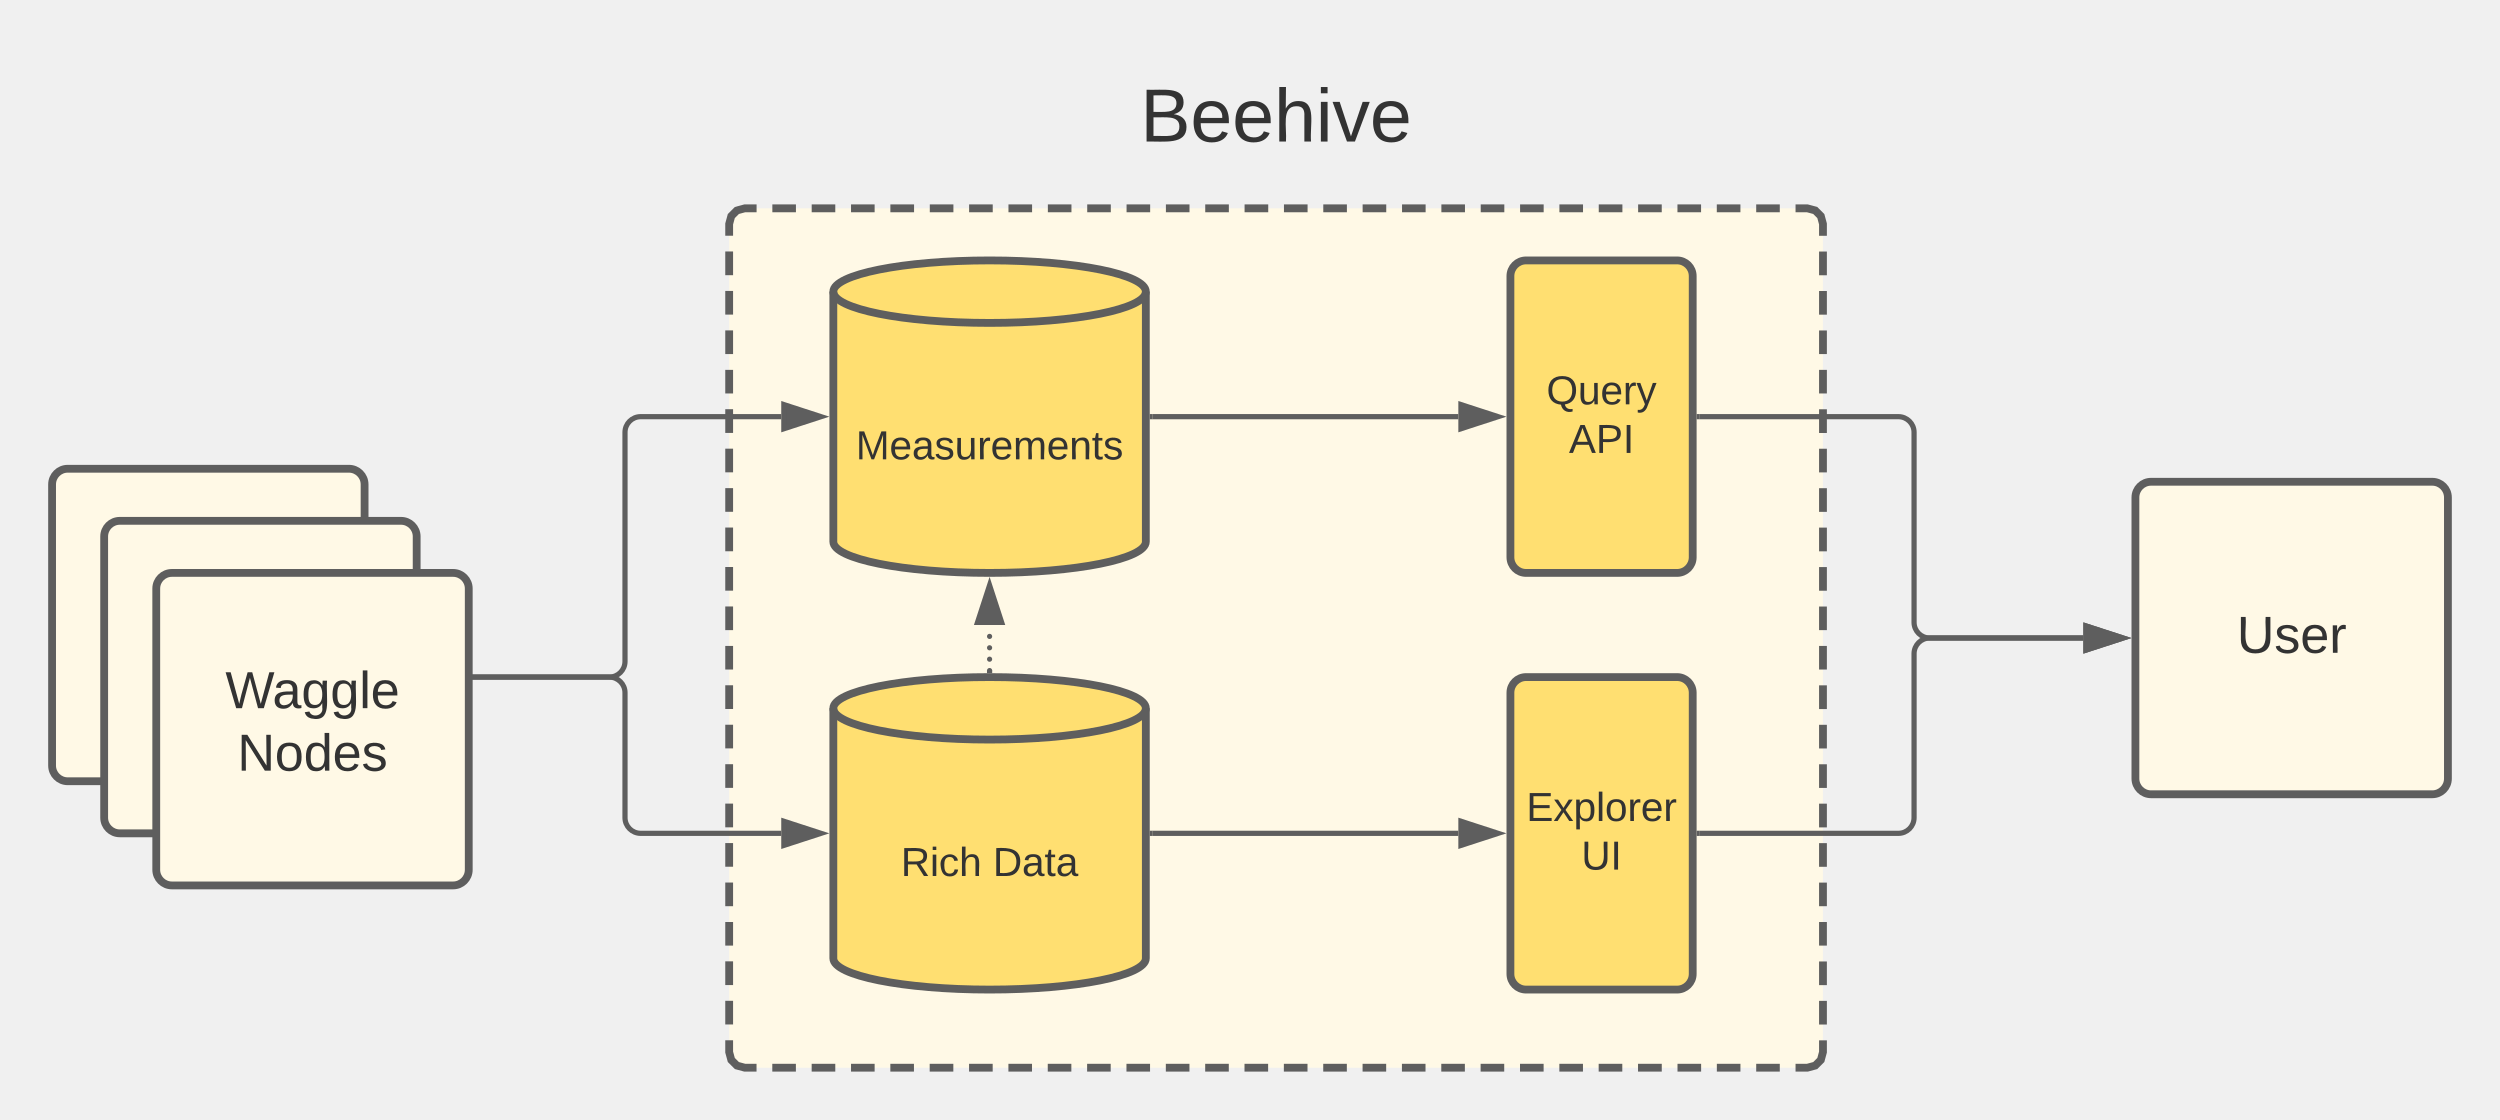
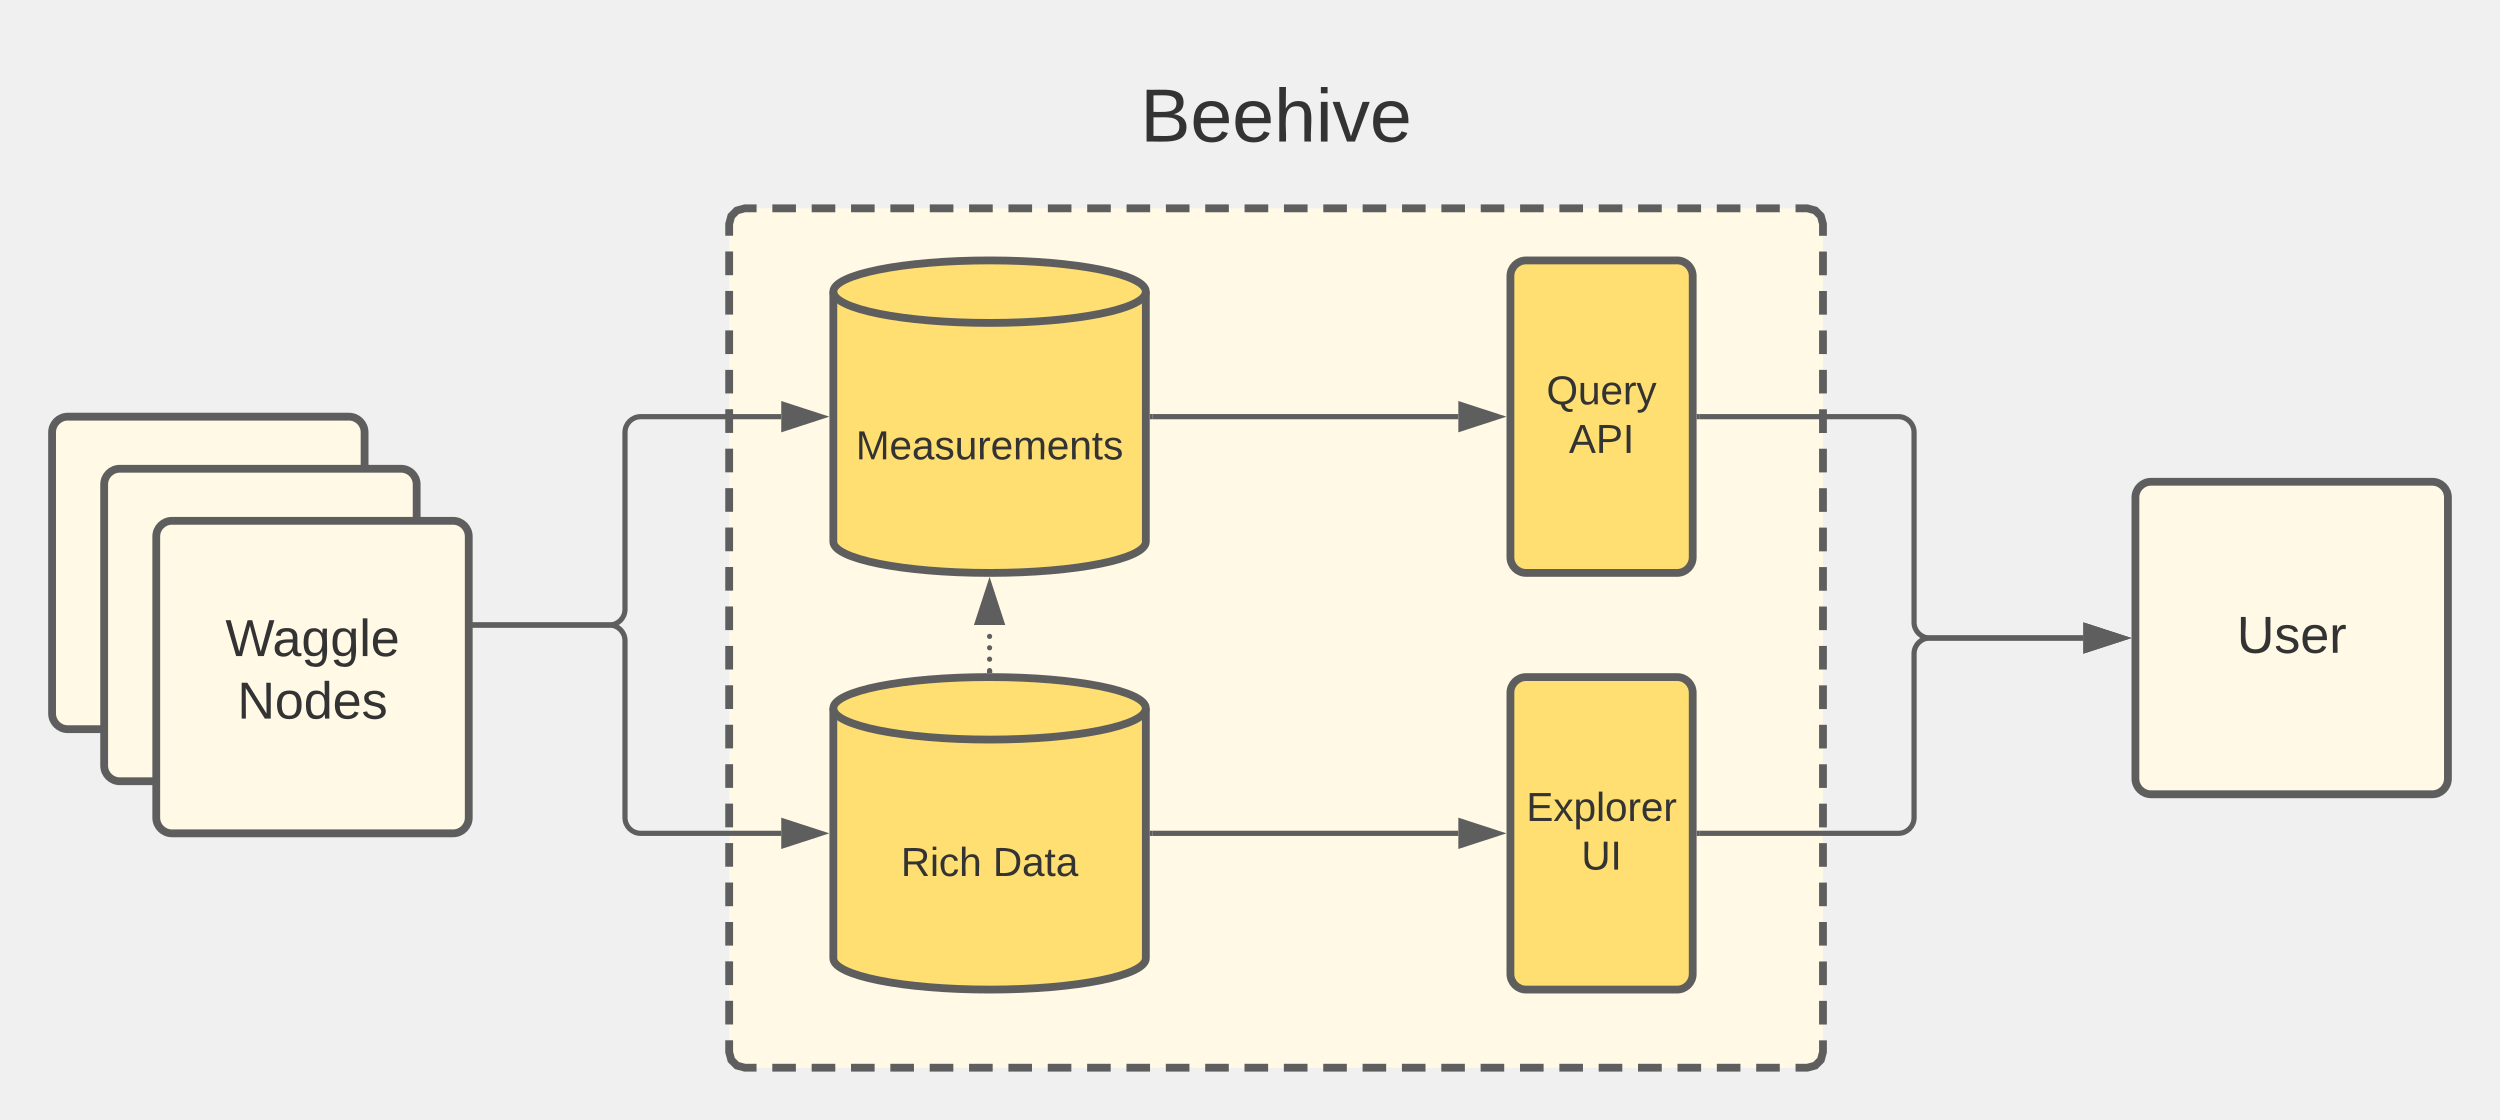
<svg xmlns="http://www.w3.org/2000/svg" xmlns:ns1="lucid" xmlns:xlink="http://www.w3.org/1999/xlink" width="960" height="430">
  <g transform="translate(-340 -60)" ns1:page-tab-id="0_0">
    <path d="M620 146c0-3.3 2.7-6 6-6h408c3.3 0 6 2.7 6 6v318c0 3.3-2.7 6-6 6H626c-3.3 0-6-2.7-6-6z" fill="#fff9e6" />
    <path d="M636.58 140h9.06m6.05 0h9.06m6.04 0h9.07m6.04 0H691m6.04 0h9.07m6.03 0h9.07m6.04 0h9.07m6.06 0h9.06m6.05 0h9.06m6.05 0h9.06m6.05 0h9.06m6.04 0h9.07m6.04 0H827m6.04 0h9.07m6.03 0h9.07m6.04 0h9.07m6.06 0h9.06m6.05 0h9.06m6.05 0h9.06m6.05 0h9.06m6.04 0h9.07m6.04 0H963m6.04 0h9.07m6.03 0h9.07m6.04 0h9.07m6.06 0h9.06m6.05 0h4.53l3.03.82 2.15 2.15.82 3.03v4.54m0 6.06v9.1m0 6.04v9.1m0 6.05v9.07m0 6.06v9.08m0 6.07v9.1m0 6.04v9.1m0 6.06v9.08m0 6.06v9.1m0 6.04v9.1m0 6.05v9.07m0 6.06v9.08m0 6.07v9.1m0 6.04v9.1m0 6.06v9.08m0 6.06v9.1m0 6.04v9.1m0 6.05v9.07m0 6.06v9.08m0 6.07v9.1m0 6.04v9.1m0 6.06V464l-.82 3.03-2.15 2.15-3.03.82h-4.53m-6.05 0h-9.06m-6.05 0h-9.06m-6.04 0h-9.07m-6.04 0H969m-6.04 0h-9.07m-6.03 0h-9.07m-6.04 0h-9.07m-6.06 0h-9.06m-6.05 0h-9.06m-6.05 0h-9.06m-6.05 0h-9.06m-6.04 0h-9.07m-6.04 0H833m-6.04 0h-9.07m-6.03 0h-9.07m-6.04 0h-9.07m-6.06 0h-9.06m-6.05 0h-9.06m-6.05 0h-9.06m-6.05 0h-9.06m-6.04 0h-9.07m-6.04 0H697m-6.04 0h-9.07m-6.03 0h-9.07m-6.04 0h-9.07m-6.06 0h-9.06m-6.05 0H626l-3.03-.82-2.15-2.15L620 464v-4.54m0-6.06v-9.1m0-6.04v-9.1m0-6.05v-9.07m0-6.06v-9.08m0-6.07v-9.1m0-6.04v-9.1m0-6.06v-9.08m0-6.06v-9.1m0-6.04v-9.1m0-6.05v-9.07m0-6.06v-9.08m0-6.07v-9.1m0-6.04v-9.1m0-6.06v-9.08m0-6.06v-9.1m0-6.04v-9.1m0-6.05v-9.07m0-6.06v-9.08m0-6.07v-9.1m0-6.04v-9.1m0-6.06V146l.82-3.03 2.15-2.15L626 140h4.53" stroke="#5e5e5e" stroke-width="3" fill="none" />
-     <path d="M502.5 320H574c3.3 0 6-2.7 6-6v-88c0-3.3 2.7-6 6-6h54" stroke="#5e5e5e" stroke-width="2" fill="none" />
-     <path d="M502.53 321h-1.03v-2h1.03z" fill="#5e5e5e" />
+     <path d="M502.5 300H574c3.3 0 6-2.7 6-6v-68c0-3.3 2.7-6 6-6h54" stroke="#5e5e5e" stroke-width="2" fill="none" />
+     <path d="M502.53 301h-1.03v-2h1.03z" fill="#5e5e5e" />
    <path d="M655.26 220L641 224.64v-9.28z" stroke="#5e5e5e" stroke-width="2" fill="#5e5e5e" />
-     <path d="M360 246c0-3.3 2.7-6 6-6h108c3.3 0 6 2.7 6 6v108c0 3.3-2.7 6-6 6H366c-3.3 0-6-2.7-6-6z" stroke="#5e5e5e" stroke-width="3" fill="#fff9e6" />
-     <use xlink:href="#a" transform="matrix(1,0,0,1,365,245) translate(34.66049 59.02778)" />
-     <path d="M380 266c0-3.3 2.7-6 6-6h108c3.3 0 6 2.7 6 6v108c0 3.3-2.7 6-6 6H386c-3.3 0-6-2.7-6-6z" stroke="#5e5e5e" stroke-width="3" fill="#fff9e6" />
-     <use xlink:href="#a" transform="matrix(1,0,0,1,385,265) translate(34.66049 59.02778)" />
+     <path d="M360 226c0-3.3 2.7-6 6-6h108c3.3 0 6 2.7 6 6v108c0 3.3-2.7 6-6 6H366c-3.3 0-6-2.7-6-6z" stroke="#5e5e5e" stroke-width="3" fill="#fff9e6" />
+     <use xlink:href="#a" transform="matrix(1,0,0,1,365,225) translate(34.66049 59.02778)" />
+     <path d="M380 246c0-3.3 2.7-6 6-6h108c3.3 0 6 2.7 6 6v108c0 3.3-2.7 6-6 6H386c-3.3 0-6-2.7-6-6z" stroke="#5e5e5e" stroke-width="3" fill="#fff9e6" />
+     <use xlink:href="#a" transform="matrix(1,0,0,1,385,245) translate(34.66049 59.02778)" />
    <path d="M780 268c0 6.63-26.86 12-60 12s-60-5.37-60-12v-96c0-6.63 26.86-12 60-12s60 5.37 60 12z" stroke="#5e5e5e" stroke-width="3" fill="#ffdf71" />
    <path d="M780 172c0 6.63-26.86 12-60 12s-60-5.37-60-12" stroke="#5e5e5e" stroke-width="3" fill="none" />
    <use xlink:href="#b" transform="matrix(1,0,0,1,665,189) translate(3.645062 47.38194)" />
    <path d="M920 166c0-3.3 2.7-6 6-6h58c3.3 0 6 2.7 6 6v108c0 3.3-2.7 6-6 6h-58c-3.3 0-6-2.7-6-6z" stroke="#5e5e5e" stroke-width="3" fill="#ffdf71" />
    <use xlink:href="#c" transform="matrix(1,0,0,1,925,165) translate(8.848765 50.25694)" />
    <use xlink:href="#d" transform="matrix(1,0,0,1,925,165) translate(17.46914 68.92361)" />
    <path d="M780 428c0 6.63-26.86 12-60 12s-60-5.37-60-12v-96c0-6.63 26.86-12 60-12s60 5.37 60 12z" stroke="#5e5e5e" stroke-width="3" fill="#ffdf71" />
    <path d="M780 332c0 6.63-26.86 12-60 12s-60-5.37-60-12" stroke="#5e5e5e" stroke-width="3" fill="none" />
    <use xlink:href="#e" transform="matrix(1,0,0,1,665,349) translate(20.92901 47.38194)" />
    <use xlink:href="#f" transform="matrix(1,0,0,1,665,349) translate(56.27469 47.38194)" />
-     <path d="M502.5 320H574c3.3 0 6 2.7 6 6v48c0 3.3 2.7 6 6 6h54" stroke="#5e5e5e" stroke-width="2" fill="none" />
-     <path d="M502.53 321h-1.03v-2h1.03z" fill="#5e5e5e" />
+     <path d="M502.5 300H574c3.3 0 6 2.7 6 6v68c0 3.3 2.7 6 6 6h54" stroke="#5e5e5e" stroke-width="2" fill="none" />
+     <path d="M502.53 301h-1.03v-2h1.03z" fill="#5e5e5e" />
    <path d="M655.26 380L641 384.64v-9.28z" stroke="#5e5e5e" stroke-width="2" fill="#5e5e5e" />
-     <path d="M400 286c0-3.3 2.7-6 6-6h108c3.3 0 6 2.7 6 6v108c0 3.3-2.7 6-6 6H406c-3.3 0-6-2.7-6-6z" stroke="#5e5e5e" stroke-width="3" fill="#fff9e6" />
-     <use xlink:href="#g" transform="matrix(1,0,0,1,405,285) translate(21.52778 46.9375)" />
-     <use xlink:href="#h" transform="matrix(1,0,0,1,405,285) translate(26.13889 70.9375)" />
+     <path d="M400 266c0-3.3 2.7-6 6-6h108c3.3 0 6 2.7 6 6v108c0 3.3-2.7 6-6 6H406c-3.3 0-6-2.7-6-6z" stroke="#5e5e5e" stroke-width="3" fill="#fff9e6" />
+     <use xlink:href="#g" transform="matrix(1,0,0,1,405,265) translate(21.52778 46.9375)" />
+     <use xlink:href="#h" transform="matrix(1,0,0,1,405,265) translate(26.13889 70.9375)" />
    <path d="M920 326c0-3.3 2.7-6 6-6h58c3.3 0 6 2.7 6 6v108c0 3.3-2.7 6-6 6h-58c-3.3 0-6-2.7-6-6z" stroke="#5e5e5e" stroke-width="3" fill="#ffdf71" />
    <use xlink:href="#i" transform="matrix(1,0,0,1,925,325) translate(1.114198 50.25694)" />
    <use xlink:href="#j" transform="matrix(1,0,0,1,925,325) translate(22.24383 68.92361)" />
    <path d="M710 86c0-3.3 2.7-6 6-6h228c3.3 0 6 2.7 6 6v48c0 3.3-2.7 6-6 6H716c-3.3 0-6-2.7-6-6z" stroke="#000" stroke-opacity="0" stroke-width="3" fill="#fff" fill-opacity="0" />
    <use xlink:href="#k" transform="matrix(1,0,0,1,715,85) translate(62.87963 29.36111)" />
    <path d="M782.5 220H900" stroke="#5e5e5e" stroke-width="2" fill="none" />
    <path d="M782.53 221h-1.03v-2h1.03z" fill="#5e5e5e" />
    <path d="M915.26 220L901 224.64v-9.28z" stroke="#5e5e5e" stroke-width="2" fill="#5e5e5e" />
    <path d="M782.5 380H900" stroke="#5e5e5e" stroke-width="2" fill="none" />
    <path d="M782.53 381h-1.03v-2h1.03z" fill="#5e5e5e" />
    <path d="M915.26 380L901 384.64v-9.28z" stroke="#5e5e5e" stroke-width="2" fill="#5e5e5e" />
    <path d="M721 317.5c0 .55-.45 1-1 1s-1-.45-1-1 .45-1 1-1 1 .45 1 1zm0-4.37c0 .55-.45 1-1 1s-1-.45-1-1c0-.56.45-1 1-1s1 .44 1 1zm0-4.38c0 .55-.45 1-1 1s-1-.45-1-1 .45-1 1-1 1 .45 1 1zm0-4.37c0 .55-.45 1-1 1s-1-.45-1-1c0-.56.45-1 1-1s1 .44 1 1z" fill="#5e5e5e" />
    <path d="M721 318.54l-1-.04-1 .03v-1.06h2z" fill="#5e5e5e" />
    <path d="M720 284.74l4.64 14.26h-9.28z" stroke="#5e5e5e" stroke-width="2" fill="#5e5e5e" />
    <path d="M1160 251c0-3.3 2.7-6 6-6h108c3.3 0 6 2.7 6 6v108c0 3.3-2.7 6-6 6h-108c-3.3 0-6-2.7-6-6z" stroke="#5e5e5e" stroke-width="3" fill="#fff9e6" />
    <use xlink:href="#l" transform="matrix(1,0,0,1,1165,250) translate(33.94444 60.6875)" />
    <path d="M992.5 220h76.5c3.3 0 6 2.7 6 6v73c0 3.3 2.7 6 6 6h59" stroke="#5e5e5e" stroke-width="2" fill="none" />
    <path d="M992.53 221h-1.03v-2h1.03z" fill="#5e5e5e" />
    <path d="M1155.26 305l-14.26 4.64v-9.28z" stroke="#5e5e5e" stroke-width="2" fill="#5e5e5e" />
    <path d="M992.5 380h76.5c3.3 0 6-2.7 6-6v-63c0-3.3 2.7-6 6-6h59" stroke="#5e5e5e" stroke-width="2" fill="none" />
    <path d="M992.53 381h-1.03v-2h1.03z" fill="#5e5e5e" />
    <path d="M1155.26 305l-14.26 4.64v-9.28z" stroke="#5e5e5e" stroke-width="2" fill="#5e5e5e" />
    <defs>
      <path fill="#333" d="M127-220V0H93v-220H8v-28h204v28h-85" id="m" />
      <path fill="#333" d="M100-194c63 0 86 42 84 106H49c0 40 14 67 53 68 26 1 43-12 49-29l28 8c-11 28-37 45-77 45C44 4 14-33 15-96c1-61 26-98 85-98zm52 81c6-60-76-77-97-28-3 7-6 17-6 28h103" id="n" />
      <path fill="#333" d="M141 0L90-78 38 0H4l68-98-65-92h35l48 74 47-74h35l-64 92 68 98h-35" id="o" />
      <path fill="#333" d="M59-47c-2 24 18 29 38 22v24C64 9 27 4 27-40v-127H5v-23h24l9-43h21v43h35v23H59v120" id="p" />
      <g id="a">
        <use transform="matrix(0.0617284,0,0,0.0617284,0,0)" xlink:href="#m" />
        <use transform="matrix(0.0617284,0,0,0.0617284,11.04938,0)" xlink:href="#n" />
        <use transform="matrix(0.0617284,0,0,0.0617284,23.39506,0)" xlink:href="#o" />
        <use transform="matrix(0.0617284,0,0,0.0617284,34.50617,0)" xlink:href="#p" />
      </g>
      <path fill="#333" d="M240 0l2-218c-23 76-54 145-80 218h-23L58-218 59 0H30v-248h44l77 211c21-75 51-140 76-211h43V0h-30" id="q" />
      <path fill="#333" d="M141-36C126-15 110 5 73 4 37 3 15-17 15-53c-1-64 63-63 125-63 3-35-9-54-41-54-24 1-41 7-42 31l-33-3c5-37 33-52 76-52 45 0 72 20 72 64v82c-1 20 7 32 28 27v20c-31 9-61-2-59-35zM48-53c0 20 12 33 32 33 41-3 63-29 60-74-43 2-92-5-92 41" id="r" />
      <path fill="#333" d="M135-143c-3-34-86-38-87 0 15 53 115 12 119 90S17 21 10-45l28-5c4 36 97 45 98 0-10-56-113-15-118-90-4-57 82-63 122-42 12 7 21 19 24 35" id="s" />
      <path fill="#333" d="M84 4C-5 8 30-112 23-190h32v120c0 31 7 50 39 49 72-2 45-101 50-169h31l1 190h-30c-1-10 1-25-2-33-11 22-28 36-60 37" id="t" />
      <path fill="#333" d="M114-163C36-179 61-72 57 0H25l-1-190h30c1 12-1 29 2 39 6-27 23-49 58-41v29" id="u" />
      <path fill="#333" d="M210-169c-67 3-38 105-44 169h-31v-121c0-29-5-50-35-48C34-165 62-65 56 0H25l-1-190h30c1 10-1 24 2 32 10-44 99-50 107 0 11-21 27-35 58-36 85-2 47 119 55 194h-31v-121c0-29-5-49-35-48" id="v" />
      <path fill="#333" d="M117-194c89-4 53 116 60 194h-32v-121c0-31-8-49-39-48C34-167 62-67 57 0H25l-1-190h30c1 10-1 24 2 32 11-22 29-35 61-36" id="w" />
      <g id="b">
        <use transform="matrix(0.04320988,0,0,0.04320988,0,0)" xlink:href="#q" />
        <use transform="matrix(0.04320988,0,0,0.04320988,12.91975,0)" xlink:href="#n" />
        <use transform="matrix(0.04320988,0,0,0.04320988,21.56173,0)" xlink:href="#r" />
        <use transform="matrix(0.04320988,0,0,0.04320988,30.2037,0)" xlink:href="#s" />
        <use transform="matrix(0.04320988,0,0,0.04320988,37.98148,0)" xlink:href="#t" />
        <use transform="matrix(0.04320988,0,0,0.04320988,46.62346,0)" xlink:href="#u" />
        <use transform="matrix(0.04320988,0,0,0.04320988,51.76543,0)" xlink:href="#n" />
        <use transform="matrix(0.04320988,0,0,0.04320988,60.40741,0)" xlink:href="#v" />
        <use transform="matrix(0.04320988,0,0,0.04320988,73.32716,0)" xlink:href="#n" />
        <use transform="matrix(0.04320988,0,0,0.04320988,81.96914,0)" xlink:href="#w" />
        <use transform="matrix(0.04320988,0,0,0.04320988,90.61111,0)" xlink:href="#p" />
        <use transform="matrix(0.04320988,0,0,0.04320988,94.9321,0)" xlink:href="#s" />
      </g>
      <path fill="#333" d="M140-251c81 0 123 46 123 126C263-53 228-8 163 1c7 30 30 48 69 40v23c-55 16-95-15-103-61C56-3 17-48 17-125c0-80 42-126 123-126zm0 227c63 0 89-41 89-101s-29-99-89-99c-61 0-89 39-89 99S79-25 140-24" id="x" />
      <path fill="#333" d="M179-190L93 31C79 59 56 82 12 73V49c39 6 53-20 64-50L1-190h34L92-34l54-156h33" id="y" />
      <g id="c">
        <use transform="matrix(0.04320988,0,0,0.04320988,0,0)" xlink:href="#x" />
        <use transform="matrix(0.04320988,0,0,0.04320988,12.09877,0)" xlink:href="#t" />
        <use transform="matrix(0.04320988,0,0,0.04320988,20.74074,0)" xlink:href="#n" />
        <use transform="matrix(0.04320988,0,0,0.04320988,29.38272,0)" xlink:href="#u" />
        <use transform="matrix(0.04320988,0,0,0.04320988,34.52469,0)" xlink:href="#y" />
      </g>
      <path fill="#333" d="M205 0l-28-72H64L36 0H1l101-248h38L239 0h-34zm-38-99l-47-123c-12 45-31 82-46 123h93" id="z" />
      <path fill="#333" d="M30-248c87 1 191-15 191 75 0 78-77 80-158 76V0H30v-248zm33 125c57 0 124 11 124-50 0-59-68-47-124-48v98" id="A" />
      <path fill="#333" d="M33 0v-248h34V0H33" id="B" />
      <g id="d">
        <use transform="matrix(0.04320988,0,0,0.04320988,0,0)" xlink:href="#z" />
        <use transform="matrix(0.04320988,0,0,0.04320988,10.37037,0)" xlink:href="#A" />
        <use transform="matrix(0.04320988,0,0,0.04320988,20.74074,0)" xlink:href="#B" />
      </g>
      <path fill="#333" d="M233-177c-1 41-23 64-60 70L243 0h-38l-65-103H63V0H30v-248c88 3 205-21 203 71zM63-129c60-2 137 13 137-47 0-61-80-42-137-45v92" id="C" />
      <path fill="#333" d="M24-231v-30h32v30H24zM24 0v-190h32V0H24" id="D" />
      <path fill="#333" d="M96-169c-40 0-48 33-48 73s9 75 48 75c24 0 41-14 43-38l32 2c-6 37-31 61-74 61-59 0-76-41-82-99-10-93 101-131 147-64 4 7 5 14 7 22l-32 3c-4-21-16-35-41-35" id="E" />
      <path fill="#333" d="M106-169C34-169 62-67 57 0H25v-261h32l-1 103c12-21 28-36 61-36 89 0 53 116 60 194h-32v-121c2-32-8-49-39-48" id="F" />
      <g id="e">
        <use transform="matrix(0.04320988,0,0,0.04320988,0,0)" xlink:href="#C" />
        <use transform="matrix(0.04320988,0,0,0.04320988,11.19136,0)" xlink:href="#D" />
        <use transform="matrix(0.04320988,0,0,0.04320988,14.60494,0)" xlink:href="#E" />
        <use transform="matrix(0.04320988,0,0,0.04320988,22.38272,0)" xlink:href="#F" />
      </g>
      <path fill="#333" d="M30-248c118-7 216 8 213 122C240-48 200 0 122 0H30v-248zM63-27c89 8 146-16 146-99s-60-101-146-95v194" id="G" />
      <g id="f">
        <use transform="matrix(0.04320988,0,0,0.04320988,0,0)" xlink:href="#G" />
        <use transform="matrix(0.04320988,0,0,0.04320988,11.19136,0)" xlink:href="#r" />
        <use transform="matrix(0.04320988,0,0,0.04320988,19.83333,0)" xlink:href="#p" />
        <use transform="matrix(0.04320988,0,0,0.04320988,24.15432,0)" xlink:href="#r" />
      </g>
      <path fill="#333" d="M266 0h-40l-56-210L115 0H75L2-248h35L96-30l15-64 43-154h32l59 218 59-218h35" id="H" />
      <path fill="#333" d="M177-190C167-65 218 103 67 71c-23-6-38-20-44-43l32-5c15 47 100 32 89-28v-30C133-14 115 1 83 1 29 1 15-40 15-95c0-56 16-97 71-98 29-1 48 16 59 35 1-10 0-23 2-32h30zM94-22c36 0 50-32 50-73 0-42-14-75-50-75-39 0-46 34-46 75s6 73 46 73" id="I" />
      <path fill="#333" d="M24 0v-261h32V0H24" id="J" />
      <g id="g">
        <use transform="matrix(0.05555556,0,0,0.05555556,0,0)" xlink:href="#H" />
        <use transform="matrix(0.05555556,0,0,0.05555556,18.11111,0)" xlink:href="#r" />
        <use transform="matrix(0.05555556,0,0,0.05555556,29.22222,0)" xlink:href="#I" />
        <use transform="matrix(0.05555556,0,0,0.05555556,40.33333,0)" xlink:href="#I" />
        <use transform="matrix(0.05555556,0,0,0.05555556,51.44444,0)" xlink:href="#J" />
        <use transform="matrix(0.05555556,0,0,0.05555556,55.83333,0)" xlink:href="#n" />
      </g>
      <path fill="#333" d="M190 0L58-211 59 0H30v-248h39L202-35l-2-213h31V0h-41" id="K" />
      <path fill="#333" d="M100-194c62-1 85 37 85 99 1 63-27 99-86 99S16-35 15-95c0-66 28-99 85-99zM99-20c44 1 53-31 53-75 0-43-8-75-51-75s-53 32-53 75 10 74 51 75" id="L" />
      <path fill="#333" d="M85-194c31 0 48 13 60 33l-1-100h32l1 261h-30c-2-10 0-23-3-31C134-8 116 4 85 4 32 4 16-35 15-94c0-66 23-100 70-100zm9 24c-40 0-46 34-46 75 0 40 6 74 45 74 42 0 51-32 51-76 0-42-9-74-50-73" id="M" />
      <g id="h">
        <use transform="matrix(0.05555556,0,0,0.05555556,0,0)" xlink:href="#K" />
        <use transform="matrix(0.05555556,0,0,0.05555556,14.38889,0)" xlink:href="#L" />
        <use transform="matrix(0.05555556,0,0,0.05555556,25.5,0)" xlink:href="#M" />
        <use transform="matrix(0.05555556,0,0,0.05555556,36.61111,0)" xlink:href="#n" />
        <use transform="matrix(0.05555556,0,0,0.05555556,47.72222,0)" xlink:href="#s" />
      </g>
      <path fill="#333" d="M30 0v-248h187v28H63v79h144v27H63v87h162V0H30" id="N" />
      <path fill="#333" d="M115-194c55 1 70 41 70 98S169 2 115 4C84 4 66-9 55-30l1 105H24l-1-265h31l2 30c10-21 28-34 59-34zm-8 174c40 0 45-34 45-75s-6-73-45-74c-42 0-51 32-51 76 0 43 10 73 51 73" id="O" />
      <g id="i">
        <use transform="matrix(0.04320988,0,0,0.04320988,0,0)" xlink:href="#N" />
        <use transform="matrix(0.04320988,0,0,0.04320988,10.37037,0)" xlink:href="#o" />
        <use transform="matrix(0.04320988,0,0,0.04320988,18.14815,0)" xlink:href="#O" />
        <use transform="matrix(0.04320988,0,0,0.04320988,26.79012,0)" xlink:href="#J" />
        <use transform="matrix(0.04320988,0,0,0.04320988,30.2037,0)" xlink:href="#L" />
        <use transform="matrix(0.04320988,0,0,0.04320988,38.84568,0)" xlink:href="#u" />
        <use transform="matrix(0.04320988,0,0,0.04320988,43.98765,0)" xlink:href="#n" />
        <use transform="matrix(0.04320988,0,0,0.04320988,52.62963,0)" xlink:href="#u" />
      </g>
      <path fill="#333" d="M232-93c-1 65-40 97-104 97C67 4 28-28 28-90v-158h33c8 89-33 224 67 224 102 0 64-133 71-224h33v155" id="P" />
      <g id="j">
        <use transform="matrix(0.04320988,0,0,0.04320988,0,0)" xlink:href="#P" />
        <use transform="matrix(0.04320988,0,0,0.04320988,11.19136,0)" xlink:href="#B" />
      </g>
      <path fill="#333" d="M160-131c35 5 61 23 61 61C221 17 115-2 30 0v-248c76 3 177-17 177 60 0 33-19 50-47 57zm-97-11c50-1 110 9 110-42 0-47-63-36-110-37v79zm0 115c55-2 124 14 124-45 0-56-70-42-124-44v89" id="Q" />
      <path fill="#333" d="M108 0H70L1-190h34L89-25l56-165h34" id="R" />
      <g id="k">
        <use transform="matrix(0.08024691,0,0,0.08024691,0,0)" xlink:href="#Q" />
        <use transform="matrix(0.08024691,0,0,0.08024691,19.25926,0)" xlink:href="#n" />
        <use transform="matrix(0.08024691,0,0,0.08024691,35.30864,0)" xlink:href="#n" />
        <use transform="matrix(0.08024691,0,0,0.08024691,51.35802,0)" xlink:href="#F" />
        <use transform="matrix(0.08024691,0,0,0.08024691,67.40741,0)" xlink:href="#D" />
        <use transform="matrix(0.08024691,0,0,0.08024691,73.74691,0)" xlink:href="#R" />
        <use transform="matrix(0.08024691,0,0,0.08024691,88.19136,0)" xlink:href="#n" />
      </g>
      <g id="l">
        <use transform="matrix(0.05555556,0,0,0.05555556,0,0)" xlink:href="#P" />
        <use transform="matrix(0.05555556,0,0,0.05555556,14.38889,0)" xlink:href="#s" />
        <use transform="matrix(0.05555556,0,0,0.05555556,24.38889,0)" xlink:href="#n" />
        <use transform="matrix(0.05555556,0,0,0.05555556,35.5,0)" xlink:href="#u" />
      </g>
    </defs>
  </g>
</svg>
